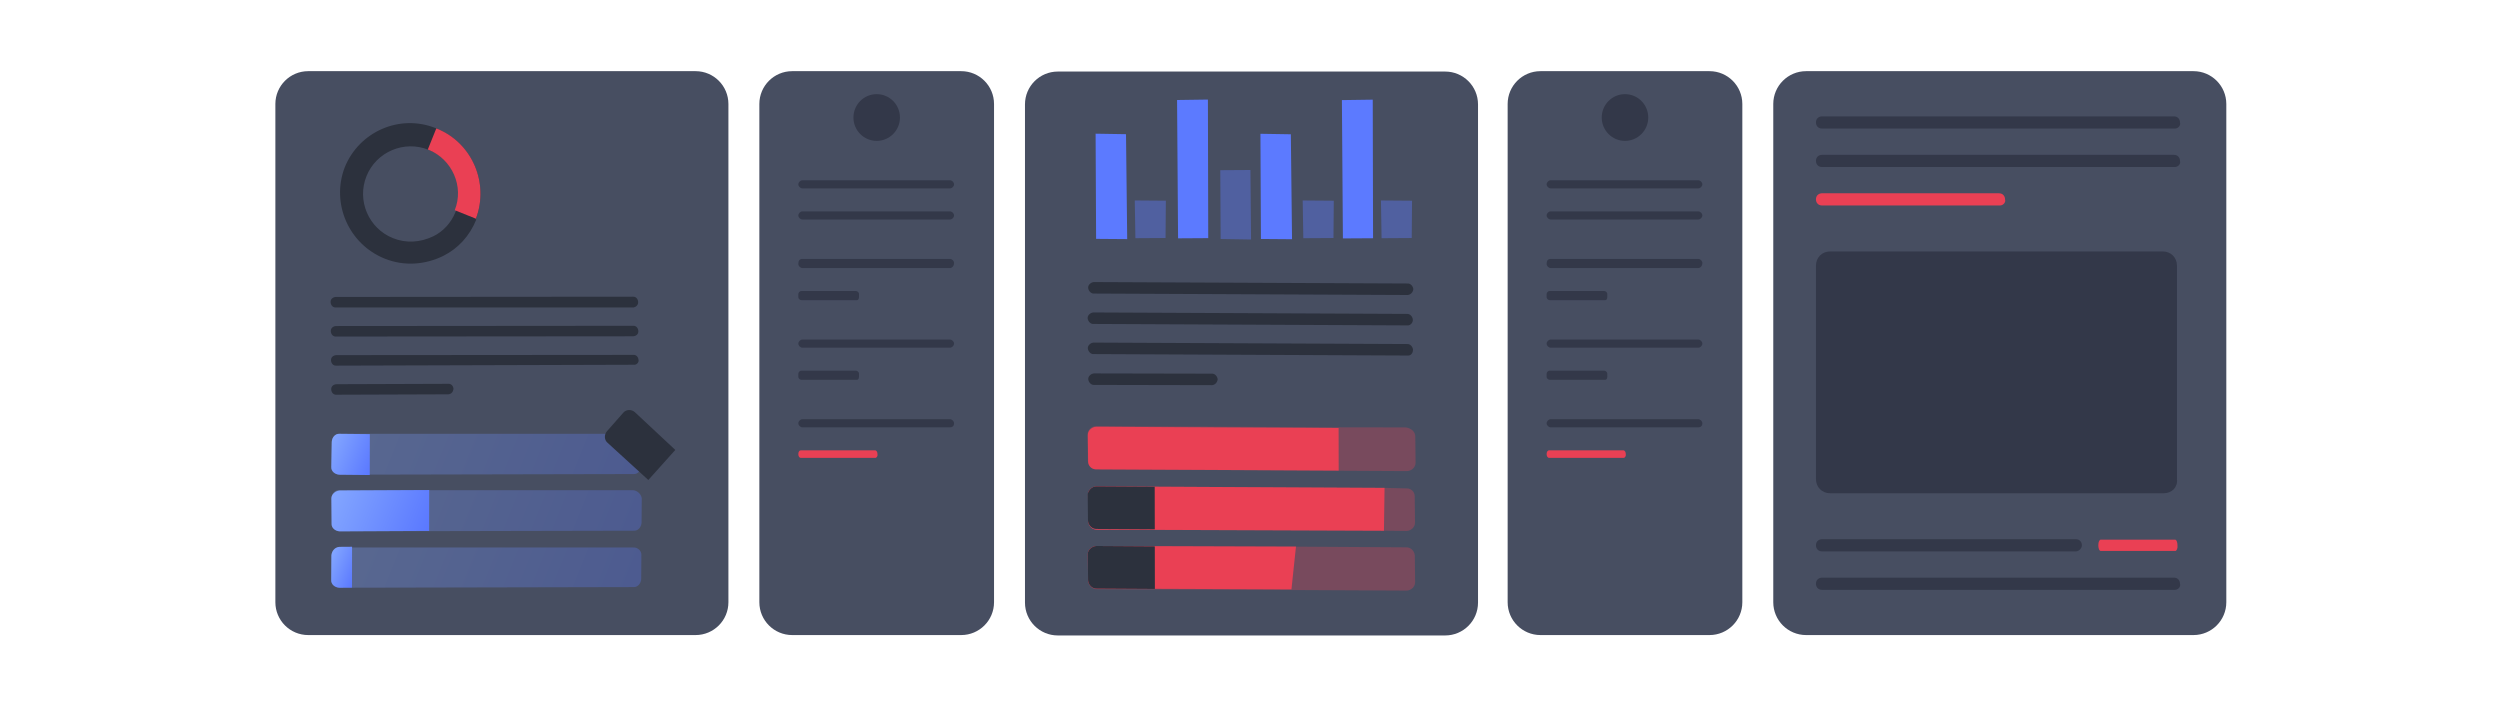
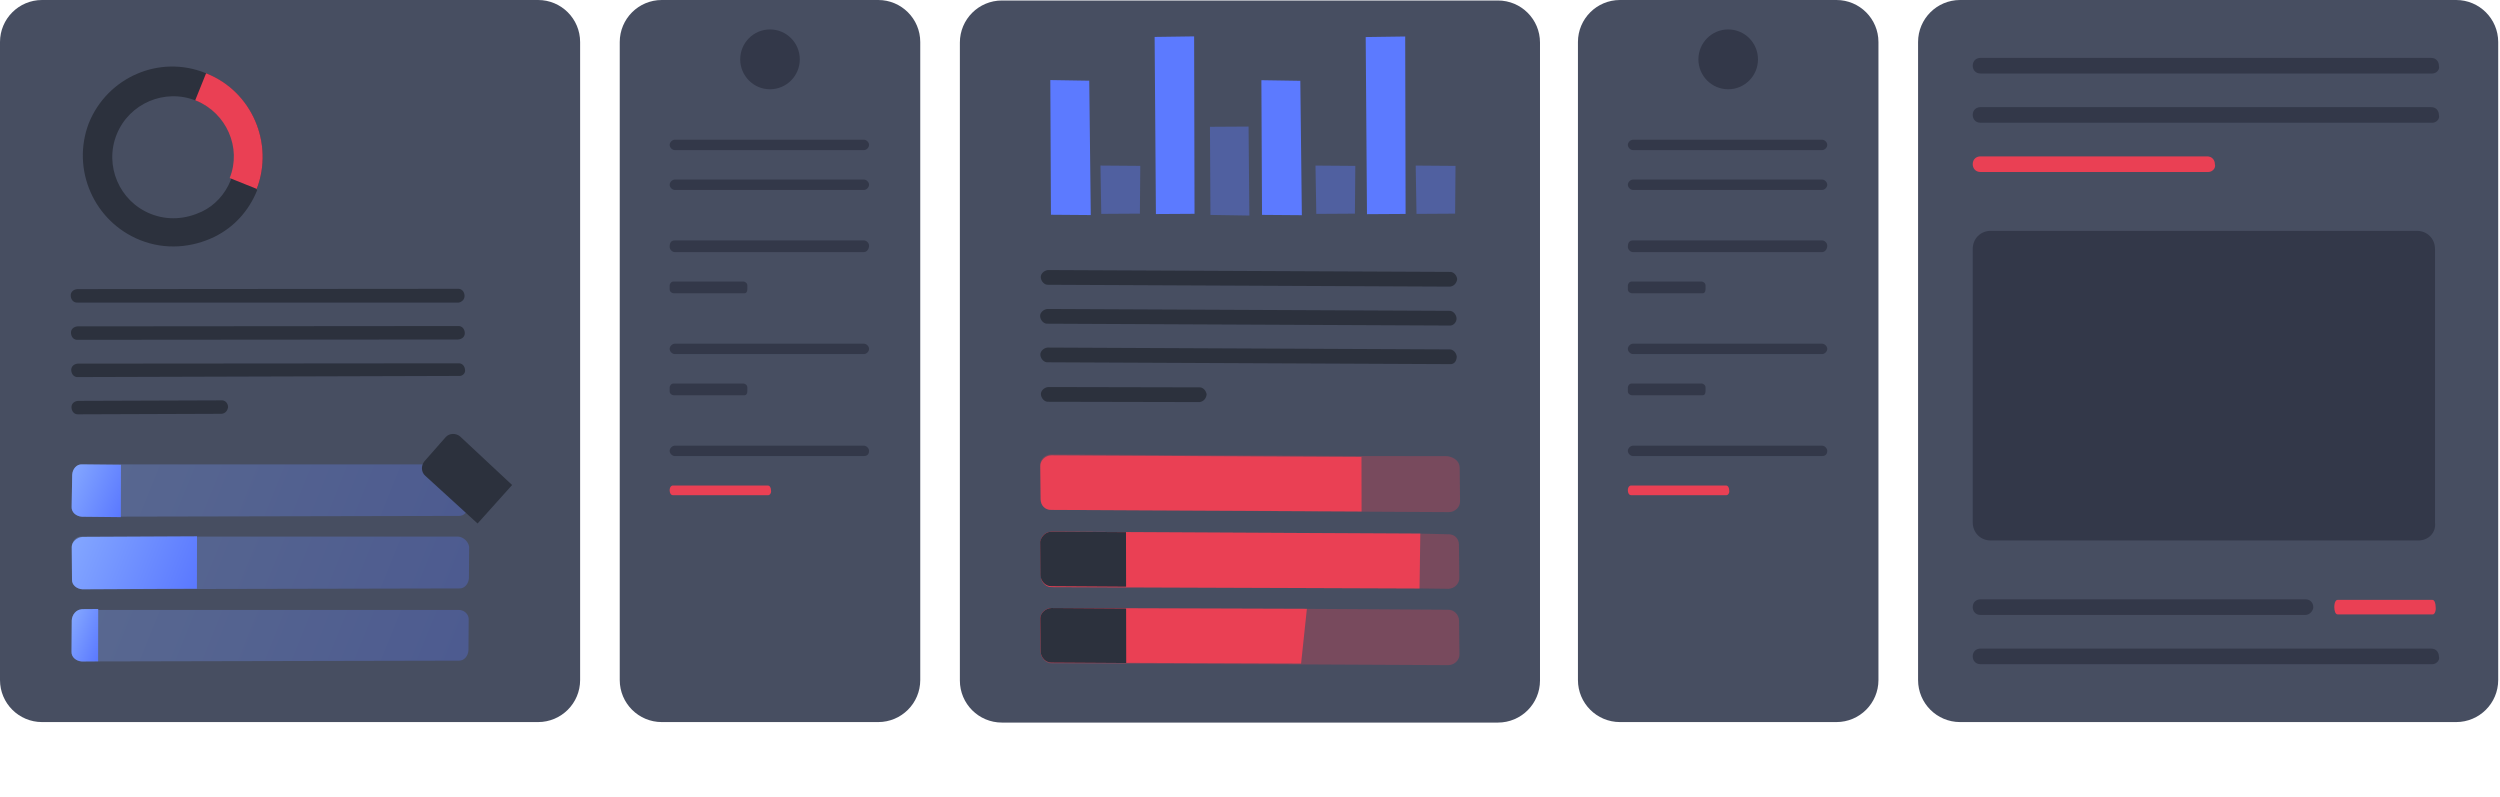
- <svg xmlns="http://www.w3.org/2000/svg" width="808" height="229" viewBox="0 0 808 229" fill="none">
-   <path d="M224.813 23H99.61C93.75 23 89 27.75 89 33.61V194.642C89 200.502 93.75 205.252 99.61 205.252H224.813C230.673 205.252 235.423 200.502 235.423 194.642V33.61C235.423 27.75 230.673 23 224.813 23Z" fill="#474E61" />
-   <path d="M204.795 99.373L108.59 99.37C107.596 99.451 106.934 98.704 106.853 97.709C106.772 96.715 107.519 96.054 108.514 95.973L204.513 95.893C205.506 95.812 206.169 96.559 206.25 97.554C206.33 98.548 205.584 99.209 204.795 99.373Z" fill="#2C313D" />
-   <path d="M204.652 108.69L108.652 108.771C107.658 108.852 106.996 108.105 106.915 107.11C106.835 106.116 107.582 105.454 108.576 105.374L204.575 105.294C205.569 105.213 206.231 105.96 206.312 106.954C206.393 107.948 205.646 108.609 204.652 108.69Z" fill="#2C313D" />
-   <path d="M204.802 117.887L108.72 118.175C107.725 118.256 107.064 117.509 106.983 116.514C106.902 115.52 107.649 114.858 108.644 114.778L204.643 114.698C205.637 114.617 206.299 115.364 206.379 116.358C206.543 117.145 205.713 118.013 204.802 117.887Z" fill="#2C313D" />
-   <path d="M144.914 127.444L108.784 127.573C107.79 127.654 107.128 126.907 107.048 125.913C106.967 124.918 107.714 124.257 108.708 124.176L144.837 124.048C145.832 123.968 146.493 124.715 146.574 125.709C146.448 126.62 145.908 127.365 144.914 127.444Z" fill="#2C313D" />
-   <path opacity="0.3" d="M207.324 142.702L207.267 150.612C207.181 152.02 206.184 153.302 204.776 153.216L109.688 153.423C108.28 153.336 106.997 152.34 107.083 150.932L107.223 142.814C107.308 141.406 108.305 140.124 109.713 140.21L204.718 140.21C206.126 140.296 207.119 141.416 207.324 142.702Z" fill="url(#paint0_linear_34_4848)" />
-   <path opacity="0.3" d="M207.413 161.007L207.357 168.918C207.272 170.326 206.275 171.608 204.867 171.522L109.778 171.729C108.37 171.643 107.087 170.646 107.173 169.238L107.106 161.037C107.191 159.628 108.188 158.347 109.596 158.433L204.6 158.433C206.009 158.519 207.208 159.723 207.413 161.007Z" fill="url(#paint1_linear_34_4848)" />
-   <path opacity="0.3" d="M207.296 179.234L207.24 187.144C207.155 188.553 206.158 189.834 204.749 189.748L109.662 189.956C108.254 189.869 106.971 188.873 107.056 187.465L107.113 179.553C107.198 178.146 108.195 176.863 109.604 176.949L204.608 176.949C206.099 176.829 207.299 178.032 207.296 179.234Z" fill="url(#paint2_linear_34_4848)" />
-   <path d="M119.532 140.313L119.507 153.526L109.688 153.421C108.279 153.335 106.997 152.338 107.082 150.931L107.222 142.813C107.307 141.405 108.304 140.124 109.712 140.209L119.532 140.313Z" fill="url(#paint3_linear_34_4848)" />
-   <path d="M109.804 158.519L138.724 158.375L138.699 171.588L109.779 171.733C108.37 171.647 107.088 170.65 107.173 169.241L107.106 161.04C107.108 159.839 108.312 158.641 109.804 158.519Z" fill="url(#paint4_linear_34_4848)" />
-   <path d="M109.686 176.741L113.787 176.709L113.762 189.922L109.661 189.954C108.252 189.868 106.97 188.871 107.055 187.463L107.111 179.552C107.197 178.144 108.194 176.862 109.686 176.741Z" fill="url(#paint5_linear_34_4848)" />
-   <path d="M153.804 70.682C158.176 59.219 152.607 46.16 141.015 41.495L140.808 41.412C129.216 36.748 116.071 42.518 111.409 54.105C106.953 65.775 112.729 78.918 124.322 83.582C130.739 86.164 137.494 85.516 143.175 82.754C147.986 80.362 151.763 76.352 153.928 70.973C153.721 70.889 153.721 70.889 153.804 70.682ZM126.986 76.961C119.12 73.796 115.283 64.8 118.447 56.937C121.61 49.074 130.608 45.242 138.475 48.407L138.682 48.49C146.548 51.655 150.26 60.361 147.387 68.1C147.304 68.307 147.304 68.307 147.221 68.514C145.805 72.032 143.231 74.843 139.955 76.409C135.808 78.347 131.333 78.71 126.986 76.961Z" fill="#2C313D" />
-   <path d="M153.805 70.681L146.974 67.932C150.054 60.277 146.135 51.487 138.475 48.406L138.268 48.322L141.016 41.494L141.223 41.577C152.608 46.158 158.177 59.218 153.805 70.681Z" fill="#EA4054" />
-   <path d="M218.258 145.419L209.539 155.134L196.344 143.093C195.269 142.18 195.231 140.482 196.145 139.407L201.459 133.371C202.373 132.296 204.071 132.258 205.147 133.172L218.258 145.419Z" fill="#2C313D" />
-   <path d="M310.662 23H256.033C250.174 23 245.423 27.75 245.423 33.61V194.642C245.423 200.502 250.174 205.252 256.033 205.252H310.662C316.522 205.252 321.272 200.502 321.272 194.642V33.61C321.272 27.75 316.522 23 310.662 23Z" fill="#474E61" />
-   <path d="M283.348 45.533C287.499 45.533 290.866 42.152 290.866 37.98C290.866 33.809 287.499 30.428 283.348 30.428C279.196 30.428 275.831 33.809 275.831 37.98C275.831 42.152 279.196 45.533 283.348 45.533Z" fill="#333849" />
-   <path d="M307.045 60.891H259.327C258.673 60.891 258.019 60.234 258.019 59.577C258.019 58.92 258.673 58.264 259.327 58.264H307.045C307.699 58.264 308.352 58.92 308.352 59.577C308.352 60.234 307.699 60.891 307.045 60.891Z" fill="#333849" />
-   <path d="M307.045 70.945H259.327C258.673 70.945 258.019 70.289 258.019 69.632C258.019 68.975 258.673 68.318 259.327 68.318H307.045C307.699 68.318 308.352 68.975 308.352 69.632C308.352 70.289 307.699 70.945 307.045 70.945Z" fill="#333849" />
-   <path d="M307.045 86.633H259.327C258.673 86.633 258.019 85.976 258.019 85.32C258.019 84.335 258.346 83.678 259.327 83.678H307.045C307.699 83.678 308.352 84.335 308.352 84.991C308.352 85.976 307.699 86.633 307.045 86.633Z" fill="#333849" />
-   <path d="M276.976 97.014H258.999C258.673 97.014 258.019 96.686 258.019 96.029V95.044C258.019 94.715 258.346 94.059 258.999 94.059H276.649C276.976 94.059 277.629 94.387 277.629 95.044V96.029C277.629 96.686 277.303 97.014 276.976 97.014Z" fill="#333849" />
-   <path d="M307.045 112.373H259.327C258.673 112.373 258.019 111.716 258.019 111.06C258.019 110.403 258.673 109.746 259.327 109.746H307.045C307.699 109.746 308.352 110.403 308.352 111.06C308.352 111.716 307.699 112.373 307.045 112.373Z" fill="#333849" />
-   <path d="M276.976 122.757H258.999C258.673 122.757 258.019 122.428 258.019 121.771V120.786C258.019 120.458 258.346 119.801 258.999 119.801H276.649C276.976 119.801 277.629 120.13 277.629 120.786V121.771C277.629 122.428 277.303 122.757 276.976 122.757Z" fill="#333849" />
-   <path d="M307.045 138.115H259.327C258.673 138.115 258.019 137.459 258.019 136.802C258.019 136.145 258.673 135.488 259.327 135.488H307.045C307.699 135.488 308.352 136.145 308.352 136.802C308.352 137.786 307.699 138.115 307.045 138.115Z" fill="#333849" />
-   <path d="M282.918 147.982H258.84C258.293 147.982 258.019 147.372 258.019 146.762C258.019 145.949 258.43 145.543 258.84 145.543H282.782C283.329 145.543 283.602 146.153 283.602 146.762C283.739 147.372 283.329 147.982 282.918 147.982Z" fill="#EA4054" />
-   <path d="M467.086 23.126H341.882C336.023 23.126 331.272 27.876 331.272 33.736V194.768C331.272 200.628 336.023 205.378 341.882 205.378H467.086C472.945 205.378 477.696 200.628 477.696 194.768V33.736C477.696 27.876 472.945 23.126 467.086 23.126Z" fill="#474E61" />
-   <path opacity="0.4" d="M404.342 77.406L394.514 77.246L394.391 55.004L404.14 54.943L404.342 77.406Z" fill="#5C7AFF" />
-   <path d="M417.585 77.314L407.535 77.235L407.372 43.239L417.2 43.399L417.585 77.314Z" fill="#5C7AFF" />
-   <path d="M364.311 77.282L354.261 77.203L354.098 43.208L363.927 43.368L364.311 77.282Z" fill="#5C7AFF" />
-   <path d="M443.773 76.996L434.026 77.057L433.702 32.353L443.671 32.211L443.773 76.996Z" fill="#5C7AFF" />
-   <path d="M390.5 76.965L380.752 77.026L380.428 32.322L390.398 32.18L390.5 76.965Z" fill="#5C7AFF" />
-   <path opacity="0.4" d="M456.273 76.927L446.525 76.988L446.322 64.792L456.372 64.871L456.273 76.927Z" fill="#5C7AFF" />
-   <path opacity="0.4" d="M430.98 76.927L421.232 76.988L421.029 64.792L431.079 64.871L430.98 76.927Z" fill="#5C7AFF" />
-   <path opacity="0.4" d="M376.707 76.921L366.958 76.982L366.756 64.787L376.806 64.866L376.707 76.921Z" fill="#5C7AFF" />
-   <path d="M454.987 95.345L353.608 94.877C352.642 94.98 351.797 94.037 351.695 93.073C351.592 92.109 352.535 91.263 353.5 91.16L454.88 91.628C455.846 91.525 456.69 92.468 456.793 93.432C456.674 94.477 455.953 95.242 454.987 95.345Z" fill="#2C313D" />
-   <path d="M454.824 105.169L353.442 104.701C352.478 104.803 351.632 103.861 351.529 102.897C351.428 101.932 352.371 101.086 353.335 100.984L454.715 101.453C455.68 101.349 456.526 102.291 456.628 103.256C456.731 104.22 455.868 105.287 454.824 105.169Z" fill="#2C313D" />
-   <path d="M454.882 114.909L353.501 114.441C352.537 114.543 351.691 113.601 351.588 112.637C351.487 111.672 352.43 110.827 353.394 110.724L454.774 111.192C455.739 111.09 456.585 112.032 456.687 112.997C456.65 114.262 455.927 115.027 454.882 114.909Z" fill="#2C313D" />
-   <path d="M391.749 124.486L353.642 124.406C352.678 124.508 351.831 123.566 351.729 122.602C351.627 121.637 352.571 120.791 353.534 120.689L391.642 120.769C392.607 120.666 393.452 121.609 393.555 122.573C393.436 123.619 392.715 124.384 391.749 124.486Z" fill="#2C313D" />
-   <path opacity="0.3" d="M457.421 141.023L457.518 149.501C457.56 150.989 456.255 152.217 454.769 152.26L433.182 152.145L354.353 151.69C352.866 151.733 351.638 150.43 351.595 148.943L351.498 140.464C351.456 138.977 352.759 137.749 354.248 137.706L432.554 138.102L454.361 138.137C456.231 138.453 457.378 139.536 457.421 141.023Z" fill="#EA4054" />
-   <path opacity="0.3" d="M457.239 160.375L457.335 168.853C457.378 170.34 456.073 171.568 454.587 171.613L447.291 171.526L354.473 171.182C352.986 171.225 351.756 169.921 351.714 168.435L351.619 159.956C351.575 158.47 352.88 157.242 354.366 157.197L447.486 157.684L454.562 157.849C456.049 157.806 457.197 158.889 457.239 160.375Z" fill="#EA4054" />
-   <path opacity="0.3" d="M457.271 179.645L457.367 188.124C457.41 189.609 456.106 190.838 454.618 190.882L417.476 190.699L354.505 190.451C353.018 190.494 351.79 189.191 351.746 187.704L351.65 179.225C351.606 177.739 352.911 176.511 354.398 176.467L418.856 176.672L454.513 176.898C456 176.855 457.228 178.158 457.271 179.645Z" fill="#EA4054" />
-   <path d="M354.398 176.465L418.856 176.671L417.395 190.476L354.424 190.228C352.937 190.271 351.709 188.968 351.665 187.482L351.569 179.003C351.606 177.738 352.911 176.509 354.398 176.465Z" fill="#EA4054" />
-   <path d="M351.678 149.169L351.581 140.691C351.539 139.203 352.842 137.975 354.331 137.932L432.637 138.329L432.661 152.091L354.355 151.695C352.868 151.738 351.72 150.655 351.678 149.169Z" fill="#EA4054" />
-   <path d="M447.486 157.684L447.291 171.526L354.473 171.182C352.986 171.225 351.756 169.921 351.714 168.435L351.619 159.956C351.575 158.47 352.88 157.242 354.366 157.197L447.486 157.684Z" fill="#EA4054" />
-   <path d="M354.366 157.196L373.2 157.316L373.226 171.08L354.392 170.959C352.905 171.002 351.676 169.7 351.633 168.213L351.538 159.733C351.797 158.387 352.879 157.239 354.366 157.196Z" fill="#2C313D" />
-   <path d="M354.398 176.465L373.232 176.587L373.257 190.349L354.424 190.228C352.937 190.271 351.709 188.968 351.665 187.482L351.569 179.003C351.606 177.738 352.911 176.509 354.398 176.465Z" fill="#2C313D" />
-   <path d="M552.512 23H497.882C492.023 23 487.272 27.75 487.272 33.61V194.642C487.272 200.502 492.023 205.252 497.882 205.252H552.512C558.371 205.252 563.122 200.502 563.122 194.642V33.61C563.122 27.75 558.371 23 552.512 23Z" fill="#474E61" />
-   <path d="M525.197 45.533C529.348 45.533 532.715 42.152 532.715 37.98C532.715 33.809 529.348 30.428 525.197 30.428C521.045 30.428 517.68 33.809 517.68 37.98C517.68 42.152 521.045 45.533 525.197 45.533Z" fill="#333849" />
-   <path d="M548.894 60.891H501.176C500.522 60.891 499.868 60.234 499.868 59.577C499.868 58.92 500.522 58.264 501.176 58.264H548.894C549.548 58.264 550.202 58.92 550.202 59.577C550.202 60.234 549.548 60.891 548.894 60.891Z" fill="#333849" />
-   <path d="M548.894 70.945H501.176C500.522 70.945 499.868 70.289 499.868 69.632C499.868 68.975 500.522 68.318 501.176 68.318H548.894C549.548 68.318 550.202 68.975 550.202 69.632C550.202 70.289 549.548 70.945 548.894 70.945Z" fill="#333849" />
-   <path d="M548.894 86.633H501.176C500.522 86.633 499.868 85.976 499.868 85.32C499.868 84.335 500.195 83.678 501.176 83.678H548.894C549.548 83.678 550.202 84.335 550.202 84.991C550.202 85.976 549.548 86.633 548.894 86.633Z" fill="#333849" />
-   <path d="M518.825 97.014H500.848C500.522 97.014 499.868 96.686 499.868 96.029V95.044C499.868 94.715 500.195 94.059 500.848 94.059H518.498C518.825 94.059 519.478 94.387 519.478 95.044V96.029C519.478 96.686 519.152 97.014 518.825 97.014Z" fill="#333849" />
-   <path d="M548.894 112.373H501.176C500.522 112.373 499.868 111.716 499.868 111.06C499.868 110.403 500.522 109.746 501.176 109.746H548.894C549.548 109.746 550.202 110.403 550.202 111.06C550.202 111.716 549.548 112.373 548.894 112.373Z" fill="#333849" />
-   <path d="M518.825 122.757H500.848C500.522 122.757 499.868 122.428 499.868 121.771V120.786C499.868 120.458 500.195 119.801 500.848 119.801H518.498C518.825 119.801 519.478 120.13 519.478 120.786V121.771C519.478 122.428 519.152 122.757 518.825 122.757Z" fill="#333849" />
-   <path d="M548.894 138.115H501.176C500.522 138.115 499.868 137.459 499.868 136.802C499.868 136.145 500.522 135.488 501.176 135.488H548.894C549.548 135.488 550.202 136.145 550.202 136.802C550.202 137.786 549.548 138.115 548.894 138.115Z" fill="#333849" />
-   <path d="M524.767 147.982H500.689C500.142 147.982 499.868 147.372 499.868 146.762C499.868 145.949 500.279 145.543 500.689 145.543H524.631C525.178 145.543 525.451 146.153 525.451 146.762C525.588 147.372 525.178 147.982 524.767 147.982Z" fill="#EA4054" />
-   <path d="M708.934 23H583.731C577.871 23 573.121 27.75 573.121 33.61V194.642C573.121 200.502 577.871 205.252 583.731 205.252H708.934C714.794 205.252 719.544 200.502 719.544 194.642V33.61C719.544 27.75 714.794 23 708.934 23Z" fill="#474E61" />
-   <path d="M702.941 41.552H588.875C587.568 41.552 586.914 40.567 586.914 39.582C586.914 38.268 587.895 37.611 588.875 37.611H702.614C703.923 37.611 704.576 38.596 704.576 39.582C704.903 40.567 703.923 41.552 702.941 41.552Z" fill="#333849" />
-   <path d="M702.941 53.98H588.875C587.568 53.98 586.914 52.995 586.914 52.009C586.914 50.696 587.895 50.039 588.875 50.039H702.614C703.923 50.039 704.576 51.024 704.576 52.009C704.903 52.995 703.923 53.98 702.941 53.98Z" fill="#333849" />
-   <path d="M646.399 66.409H588.875C587.568 66.409 586.914 65.424 586.914 64.439C586.914 63.126 587.895 62.469 588.875 62.469H646.072C647.379 62.469 648.033 63.454 648.033 64.439C648.359 65.424 647.379 66.409 646.399 66.409Z" fill="#EA4054" />
-   <path d="M699.346 159.418H591.489C588.875 159.418 586.914 157.448 586.914 154.821V85.861C586.914 83.234 588.875 81.264 591.489 81.264H699.02C701.634 81.264 703.596 83.234 703.596 85.861V154.821C703.923 157.448 701.961 159.418 699.346 159.418Z" fill="#333849" />
-   <path d="M670.912 178.21H588.875C587.568 178.21 586.914 177.225 586.914 176.24C586.914 174.926 587.895 174.27 588.875 174.27H670.912C672.219 174.27 672.873 175.255 672.873 176.24C672.873 177.225 671.892 178.21 670.912 178.21Z" fill="#333849" />
-   <path d="M703.075 178.068H678.998C678.45 178.068 678.177 177.154 678.177 176.239C678.177 175.02 678.587 174.41 678.998 174.41H702.938C703.486 174.41 703.759 175.325 703.759 176.239C703.896 177.154 703.486 178.068 703.075 178.068Z" fill="#EA4054" />
-   <path d="M702.941 190.64H588.875C587.568 190.64 586.914 189.655 586.914 188.669C586.914 187.356 587.895 186.699 588.875 186.699H702.614C703.923 186.699 704.576 187.685 704.576 188.669C704.903 189.655 703.923 190.64 702.941 190.64Z" fill="#333849" />
+ <svg xmlns="http://www.w3.org/2000/svg" width="631" height="201" viewBox="0 0 631 201" fill="none">
+   <path d="M135.813 0H10.61C4.75 0 0 4.75 0 10.61V171.642C0 177.502 4.75 182.252 10.61 182.252H135.813C141.673 182.252 146.423 177.502 146.423 171.642V10.61C146.423 4.75 141.673 0 135.813 0Z" fill="#474E61" />
+   <path d="M115.795 76.373L19.59 76.37C18.596 76.451 17.934 75.704 17.853 74.709C17.772 73.715 18.519 73.054 19.514 72.973L115.513 72.893C116.506 72.812 117.169 73.559 117.25 74.554C117.33 75.548 116.584 76.209 115.795 76.373Z" fill="#2C313D" />
+   <path d="M115.652 85.69L19.652 85.771C18.658 85.852 17.997 85.105 17.916 84.11C17.835 83.116 18.582 82.454 19.576 82.374L115.575 82.294C116.569 82.213 117.231 82.96 117.312 83.954C117.393 84.948 116.646 85.609 115.652 85.69Z" fill="#2C313D" />
+   <path d="M115.802 94.887L19.72 95.175C18.725 95.256 18.064 94.508 17.983 93.514C17.902 92.52 18.649 91.859 19.644 91.778L115.643 91.698C116.637 91.617 117.299 92.364 117.379 93.358C117.543 94.145 116.713 95.013 115.802 94.887Z" fill="#2C313D" />
+   <path d="M55.914 104.444L19.785 104.573C18.79 104.654 18.128 103.907 18.047 102.913C17.967 101.918 18.714 101.257 19.708 101.176L55.837 101.048C56.832 100.968 57.493 101.715 57.574 102.709C57.448 103.62 56.908 104.365 55.914 104.444Z" fill="#2C313D" />
+   <path opacity="0.3" d="M118.324 119.702L118.267 127.612C118.181 129.02 117.184 130.302 115.776 130.216L20.688 130.423C19.28 130.336 17.997 129.34 18.083 127.932L18.223 119.814C18.308 118.406 19.305 117.124 20.713 117.21L115.718 117.21C117.126 117.296 118.119 118.416 118.324 119.702Z" fill="url(#paint0_linear_213_851)" />
+   <path opacity="0.3" d="M118.413 138.007L118.357 145.918C118.272 147.326 117.275 148.608 115.867 148.522L20.778 148.729C19.37 148.643 18.087 147.646 18.173 146.238L18.105 138.037C18.191 136.628 19.188 135.347 20.596 135.433L115.6 135.433C117.009 135.519 118.208 136.723 118.413 138.007Z" fill="url(#paint1_linear_213_851)" />
+   <path opacity="0.3" d="M118.296 156.234L118.24 164.144C118.155 165.553 117.158 166.834 115.749 166.748L20.662 166.956C19.253 166.869 17.971 165.873 18.056 164.465L18.113 156.553C18.198 155.146 19.195 153.863 20.604 153.949L115.608 153.949C117.099 153.829 118.299 155.032 118.296 156.234Z" fill="url(#paint2_linear_213_851)" />
+   <path d="M30.532 117.313L30.507 130.526L20.688 130.421C19.279 130.335 17.997 129.338 18.082 127.931L18.222 119.813C18.307 118.405 19.304 117.124 20.712 117.209L30.532 117.313Z" fill="url(#paint3_linear_213_851)" />
+   <path d="M20.804 135.519L49.724 135.375L49.699 148.588L20.779 148.733C19.37 148.647 18.088 147.65 18.174 146.241L18.106 138.04C18.108 136.839 19.312 135.641 20.804 135.519Z" fill="url(#paint4_linear_213_851)" />
+   <path d="M20.686 153.741L24.788 153.709L24.762 166.922L20.661 166.954C19.252 166.868 17.97 165.871 18.055 164.463L18.111 156.552C18.197 155.144 19.194 153.862 20.686 153.741Z" fill="url(#paint5_linear_213_851)" />
+   <path d="M64.804 47.682C69.176 36.219 63.607 23.16 52.015 18.495L51.808 18.412C40.216 13.748 27.071 19.518 22.409 31.105C17.953 42.776 23.729 55.918 35.322 60.582C41.739 63.164 48.493 62.516 54.175 59.754C58.986 57.362 62.763 53.352 64.928 47.973C64.721 47.889 64.721 47.889 64.804 47.682ZM37.986 53.961C30.119 50.796 26.283 41.8 29.447 33.937C32.61 26.074 41.608 22.242 49.474 25.407L49.682 25.49C57.548 28.655 61.26 37.361 58.387 45.1C58.304 45.307 58.304 45.307 58.221 45.514C56.805 49.032 54.231 51.843 50.955 53.409C46.808 55.347 42.333 55.71 37.986 53.961Z" fill="#2C313D" />
+   <path d="M64.805 47.681L57.974 44.932C61.054 37.277 57.135 28.487 49.475 25.406L49.268 25.322L52.016 18.494L52.223 18.577C63.608 23.158 69.177 36.218 64.805 47.681Z" fill="#EA4054" />
+   <path d="M129.258 122.419L120.539 132.134L107.344 120.093C106.269 119.18 106.231 117.482 107.145 116.407L112.459 110.371C113.373 109.296 115.071 109.258 116.147 110.172L129.258 122.419Z" fill="#2C313D" />
+   <path d="M221.662 0H167.033C161.173 0 156.423 4.75 156.423 10.61V171.642C156.423 177.502 161.173 182.252 167.033 182.252H221.662C227.522 182.252 232.272 177.502 232.272 171.642V10.61C232.272 4.75 227.522 0 221.662 0Z" fill="#474E61" />
+   <path d="M194.347 22.533C198.499 22.533 201.866 19.152 201.866 14.98C201.866 10.809 198.499 7.428 194.347 7.428C190.196 7.428 186.83 10.809 186.83 14.98C186.83 19.152 190.196 22.533 194.347 22.533Z" fill="#333849" />
+   <path d="M218.045 37.891H170.327C169.672 37.891 169.019 37.234 169.019 36.577C169.019 35.92 169.672 35.264 170.327 35.264H218.045C218.699 35.264 219.352 35.92 219.352 36.577C219.352 37.234 218.699 37.891 218.045 37.891Z" fill="#333849" />
+   <path d="M218.045 47.945H170.327C169.672 47.945 169.019 47.289 169.019 46.632C169.019 45.975 169.672 45.318 170.327 45.318H218.045C218.699 45.318 219.352 45.975 219.352 46.632C219.352 47.289 218.699 47.945 218.045 47.945Z" fill="#333849" />
+   <path d="M218.045 63.633H170.327C169.672 63.633 169.019 62.976 169.019 62.32C169.019 61.334 169.346 60.678 170.327 60.678H218.045C218.699 60.678 219.352 61.334 219.352 61.991C219.352 62.976 218.699 63.633 218.045 63.633Z" fill="#333849" />
+   <path d="M187.976 74.014H169.999C169.672 74.014 169.019 73.686 169.019 73.029V72.044C169.019 71.715 169.346 71.059 169.999 71.059H187.649C187.976 71.059 188.629 71.387 188.629 72.044V73.029C188.629 73.686 188.302 74.014 187.976 74.014Z" fill="#333849" />
+   <path d="M218.045 89.373H170.327C169.672 89.373 169.019 88.716 169.019 88.06C169.019 87.403 169.672 86.746 170.327 86.746H218.045C218.699 86.746 219.352 87.403 219.352 88.06C219.352 88.716 218.699 89.373 218.045 89.373Z" fill="#333849" />
+   <path d="M187.976 99.757H169.999C169.672 99.757 169.019 99.428 169.019 98.771V97.786C169.019 97.457 169.346 96.801 169.999 96.801H187.649C187.976 96.801 188.629 97.13 188.629 97.786V98.771C188.629 99.428 188.302 99.757 187.976 99.757Z" fill="#333849" />
+   <path d="M218.045 115.115H170.327C169.672 115.115 169.019 114.459 169.019 113.802C169.019 113.145 169.672 112.488 170.327 112.488H218.045C218.699 112.488 219.352 113.145 219.352 113.802C219.352 114.786 218.699 115.115 218.045 115.115Z" fill="#333849" />
+   <path d="M193.918 124.982H169.84C169.293 124.982 169.019 124.372 169.019 123.762C169.019 122.949 169.429 122.543 169.84 122.543H193.781C194.329 122.543 194.601 123.153 194.601 123.762C194.738 124.372 194.329 124.982 193.918 124.982Z" fill="#EA4054" />
+   <path d="M378.085 0.126H252.882C247.022 0.126 242.272 4.876 242.272 10.736V171.768C242.272 177.627 247.022 182.378 252.882 182.378H378.085C383.945 182.378 388.695 177.627 388.695 171.768V10.736C388.695 4.876 383.945 0.126 378.085 0.126Z" fill="#474E61" />
+   <path opacity="0.4" d="M315.341 54.406L305.513 54.246L305.391 32.004L315.14 31.943L315.341 54.406Z" fill="#5C7AFF" />
+   <path d="M328.585 54.314L318.535 54.235L318.372 20.239L328.2 20.399L328.585 54.314Z" fill="#5C7AFF" />
+   <path d="M275.311 54.282L265.261 54.203L265.098 20.208L274.926 20.368L275.311 54.282Z" fill="#5C7AFF" />
+   <path d="M354.773 53.996L345.026 54.057L344.702 9.353L354.671 9.211L354.773 53.996Z" fill="#5C7AFF" />
+   <path d="M301.5 53.965L291.752 54.026L291.428 9.322L301.397 9.18L301.5 53.965Z" fill="#5C7AFF" />
+   <path opacity="0.4" d="M367.273 53.927L357.524 53.988L357.322 41.792L367.372 41.871L367.273 53.927Z" fill="#5C7AFF" />
+   <path opacity="0.4" d="M341.98 53.927L332.231 53.988L332.029 41.792L342.079 41.871L341.98 53.927Z" fill="#5C7AFF" />
+   <path opacity="0.4" d="M287.707 53.921L277.958 53.982L277.756 41.786L287.806 41.865L287.707 53.921Z" fill="#5C7AFF" />
+   <path d="M365.987 72.345L264.607 71.877C263.642 71.98 262.797 71.037 262.694 70.073C262.592 69.109 263.535 68.263 264.5 68.16L365.88 68.628C366.845 68.525 367.69 69.468 367.793 70.432C367.674 71.477 366.952 72.242 365.987 72.345Z" fill="#2C313D" />
+   <path d="M365.824 82.169L264.442 81.701C263.478 81.803 262.632 80.861 262.529 79.897C262.428 78.932 263.371 78.086 264.335 77.984L365.715 78.453C366.68 78.349 367.526 79.291 367.628 80.256C367.731 81.22 366.868 82.287 365.824 82.169Z" fill="#2C313D" />
+   <path d="M365.882 91.909L264.501 91.441C263.537 91.543 262.691 90.601 262.588 89.637C262.486 88.672 263.43 87.827 264.394 87.724L365.773 88.192C366.739 88.09 367.585 89.032 367.686 89.997C367.649 91.262 366.927 92.027 365.882 91.909Z" fill="#2C313D" />
+   <path d="M302.749 101.486L264.641 101.406C263.677 101.508 262.831 100.566 262.728 99.602C262.627 98.637 263.57 97.791 264.534 97.689L302.642 97.769C303.607 97.666 304.452 98.609 304.555 99.573C304.436 100.619 303.714 101.384 302.749 101.486Z" fill="#2C313D" />
+   <path opacity="0.3" d="M368.421 118.023L368.518 126.501C368.56 127.989 367.255 129.217 365.768 129.26L344.181 129.145L265.353 128.69C263.866 128.733 262.637 127.43 262.595 125.943L262.498 117.464C262.455 115.977 263.759 114.749 265.247 114.706L343.553 115.102L365.361 115.137C367.231 115.453 368.378 116.536 368.421 118.023Z" fill="#EA4054" />
+   <path opacity="0.3" d="M368.239 137.375L368.335 145.853C368.378 147.34 367.073 148.568 365.586 148.613L358.291 148.526L265.473 148.182C263.986 148.225 262.756 146.921 262.714 145.435L262.619 136.956C262.575 135.47 263.88 134.242 265.366 134.197L358.486 134.684L365.562 134.849C367.049 134.806 368.196 135.889 368.239 137.375Z" fill="#EA4054" />
+   <path opacity="0.3" d="M368.271 156.645L368.367 165.124C368.409 166.609 367.106 167.838 365.618 167.882L328.475 167.699L265.505 167.451C264.018 167.494 262.789 166.191 262.745 164.704L262.65 156.225C262.606 154.739 263.911 153.511 265.398 153.467L329.856 153.672L365.513 153.898C367 153.855 368.228 155.158 368.271 156.645Z" fill="#EA4054" />
+   <path d="M265.398 153.465L329.856 153.671L328.394 167.476L265.423 167.228C263.936 167.271 262.708 165.968 262.664 164.482L262.569 156.003C262.606 154.738 263.911 153.509 265.398 153.465Z" fill="#EA4054" />
+   <path d="M262.678 126.169L262.581 117.691C262.538 116.203 263.842 114.975 265.33 114.932L343.636 115.329L343.661 129.091L265.355 128.695C263.868 128.738 262.72 127.655 262.678 126.169Z" fill="#EA4054" />
+   <path d="M358.486 134.684L358.291 148.526L265.473 148.182C263.986 148.225 262.756 146.921 262.714 145.435L262.619 136.956C262.575 135.47 263.88 134.242 265.366 134.197L358.486 134.684Z" fill="#EA4054" />
+   <path d="M265.366 134.196L284.199 134.316L284.225 148.08L265.392 147.959C263.905 148.002 262.675 146.7 262.633 145.213L262.538 136.733C262.796 135.387 263.879 134.239 265.366 134.196Z" fill="#2C313D" />
+   <path d="M265.398 153.465L284.231 153.587L284.257 167.349L265.423 167.228C263.936 167.271 262.708 165.968 262.664 164.482L262.569 156.003C262.606 154.738 263.911 153.509 265.398 153.465Z" fill="#2C313D" />
+   <path d="M463.511 0H408.882C403.022 0 398.272 4.75 398.272 10.61V171.642C398.272 177.502 403.022 182.252 408.882 182.252H463.511C469.371 182.252 474.121 177.502 474.121 171.642V10.61C474.121 4.75 469.371 0 463.511 0Z" fill="#474E61" />
+   <path d="M436.197 22.533C440.348 22.533 443.715 19.152 443.715 14.98C443.715 10.809 440.348 7.428 436.197 7.428C432.045 7.428 428.679 10.809 428.679 14.98C428.679 19.152 432.045 22.533 436.197 22.533Z" fill="#333849" />
+   <path d="M459.894 37.891H412.176C411.521 37.891 410.868 37.234 410.868 36.577C410.868 35.92 411.521 35.264 412.176 35.264H459.894C460.548 35.264 461.201 35.92 461.201 36.577C461.201 37.234 460.548 37.891 459.894 37.891Z" fill="#333849" />
+   <path d="M459.894 47.945H412.176C411.521 47.945 410.868 47.289 410.868 46.632C410.868 45.975 411.521 45.318 412.176 45.318H459.894C460.548 45.318 461.201 45.975 461.201 46.632C461.201 47.289 460.548 47.945 459.894 47.945Z" fill="#333849" />
+   <path d="M459.894 63.633H412.176C411.521 63.633 410.868 62.976 410.868 62.32C410.868 61.334 411.195 60.678 412.176 60.678H459.894C460.548 60.678 461.201 61.334 461.201 61.991C461.201 62.976 460.548 63.633 459.894 63.633Z" fill="#333849" />
+   <path d="M429.825 74.014H411.848C411.521 74.014 410.868 73.686 410.868 73.029V72.044C410.868 71.715 411.195 71.059 411.848 71.059H429.498C429.825 71.059 430.478 71.387 430.478 72.044V73.029C430.478 73.686 430.151 74.014 429.825 74.014Z" fill="#333849" />
+   <path d="M459.894 89.373H412.176C411.521 89.373 410.868 88.716 410.868 88.06C410.868 87.403 411.521 86.746 412.176 86.746H459.894C460.548 86.746 461.201 87.403 461.201 88.06C461.201 88.716 460.548 89.373 459.894 89.373Z" fill="#333849" />
+   <path d="M429.825 99.757H411.848C411.521 99.757 410.868 99.428 410.868 98.771V97.786C410.868 97.457 411.195 96.801 411.848 96.801H429.498C429.825 96.801 430.478 97.13 430.478 97.786V98.771C430.478 99.428 430.151 99.757 429.825 99.757Z" fill="#333849" />
+   <path d="M459.894 115.115H412.176C411.521 115.115 410.868 114.459 410.868 113.802C410.868 113.145 411.521 112.488 412.176 112.488H459.894C460.548 112.488 461.201 113.145 461.201 113.802C461.201 114.786 460.548 115.115 459.894 115.115Z" fill="#333849" />
+   <path d="M435.767 124.982H411.689C411.142 124.982 410.868 124.372 410.868 123.762C410.868 122.949 411.279 122.543 411.689 122.543H435.63C436.178 122.543 436.451 123.153 436.451 123.762C436.587 124.372 436.178 124.982 435.767 124.982Z" fill="#EA4054" />
+   <path d="M619.935 0H494.731C488.872 0 484.121 4.75 484.121 10.61V171.642C484.121 177.502 488.872 182.252 494.731 182.252H619.935C625.794 182.252 630.545 177.502 630.545 171.642V10.61C630.545 4.75 625.794 0 619.935 0Z" fill="#474E61" />
+   <path d="M613.941 18.552H499.875C498.568 18.552 497.914 17.567 497.914 16.582C497.914 15.268 498.895 14.611 499.875 14.611H613.615C614.923 14.611 615.576 15.597 615.576 16.582C615.903 17.567 614.923 18.552 613.941 18.552Z" fill="#333849" />
+   <path d="M613.941 30.98H499.875C498.568 30.98 497.914 29.994 497.914 29.009C497.914 27.696 498.895 27.039 499.875 27.039H613.615C614.923 27.039 615.576 28.024 615.576 29.009C615.903 29.994 614.923 30.98 613.941 30.98Z" fill="#333849" />
+   <path d="M557.399 43.409H499.875C498.568 43.409 497.914 42.424 497.914 41.439C497.914 40.126 498.895 39.469 499.875 39.469H557.072C558.379 39.469 559.033 40.454 559.033 41.439C559.36 42.424 558.379 43.409 557.399 43.409Z" fill="#EA4054" />
+   <path d="M610.347 136.418H502.49C499.875 136.418 497.914 134.448 497.914 131.821V62.861C497.914 60.234 499.875 58.264 502.49 58.264H610.02C612.634 58.264 614.596 60.234 614.596 62.861V131.821C614.923 134.448 612.961 136.418 610.347 136.418Z" fill="#333849" />
+   <path d="M581.912 155.21H499.875C498.568 155.21 497.914 154.225 497.914 153.24C497.914 151.926 498.895 151.27 499.875 151.27H581.912C583.219 151.27 583.873 152.255 583.873 153.24C583.873 154.225 582.893 155.21 581.912 155.21Z" fill="#333849" />
+   <path d="M614.075 155.068H589.998C589.451 155.068 589.177 154.154 589.177 153.239C589.177 152.02 589.588 151.41 589.998 151.41H613.938C614.486 151.41 614.76 152.325 614.76 153.239C614.896 154.154 614.486 155.068 614.075 155.068Z" fill="#EA4054" />
+   <path d="M613.941 167.64H499.875C498.568 167.64 497.914 166.655 497.914 165.669C497.914 164.356 498.895 163.699 499.875 163.699H613.615C614.923 163.699 615.576 164.685 615.576 165.669C615.903 166.655 614.923 167.64 613.941 167.64Z" fill="#333849" />
  <defs>
-     <linearGradient id="paint0_linear_34_4848" x1="112.542" y1="128.863" x2="201.825" y2="164.786" gradientUnits="userSpaceOnUse">
+     <linearGradient id="paint0_linear_213_851" x1="23.542" y1="105.863" x2="112.825" y2="141.786" gradientUnits="userSpaceOnUse">
      <stop stop-color="#83A6FF" />
      <stop offset="1" stop-color="#5A78FF" />
    </linearGradient>
-     <linearGradient id="paint1_linear_34_4848" x1="112.565" y1="147.138" x2="201.849" y2="183.061" gradientUnits="userSpaceOnUse">
+     <linearGradient id="paint1_linear_213_851" x1="23.565" y1="124.138" x2="112.849" y2="160.061" gradientUnits="userSpaceOnUse">
      <stop stop-color="#83A6FF" />
      <stop offset="1" stop-color="#5A78FF" />
    </linearGradient>
-     <linearGradient id="paint2_linear_34_4848" x1="112.589" y1="165.415" x2="201.873" y2="201.339" gradientUnits="userSpaceOnUse">
+     <linearGradient id="paint2_linear_213_851" x1="23.589" y1="142.415" x2="112.873" y2="178.339" gradientUnits="userSpaceOnUse">
      <stop stop-color="#83A6FF" />
      <stop offset="1" stop-color="#5A78FF" />
    </linearGradient>
-     <linearGradient id="paint3_linear_34_4848" x1="106.551" y1="143.749" x2="121.116" y2="149.61" gradientUnits="userSpaceOnUse">
+     <linearGradient id="paint3_linear_213_851" x1="17.551" y1="120.749" x2="32.116" y2="126.61" gradientUnits="userSpaceOnUse">
      <stop stop-color="#83A6FF" />
      <stop offset="1" stop-color="#5A78FF" />
    </linearGradient>
-     <linearGradient id="paint4_linear_34_4848" x1="107.931" y1="158.659" x2="138.744" y2="171.056" gradientUnits="userSpaceOnUse">
+     <linearGradient id="paint4_linear_213_851" x1="18.931" y1="135.659" x2="49.744" y2="148.056" gradientUnits="userSpaceOnUse">
      <stop stop-color="#83A6FF" />
      <stop offset="1" stop-color="#5A78FF" />
    </linearGradient>
-     <linearGradient id="paint5_linear_34_4848" x1="106.194" y1="181.303" x2="115.732" y2="185.141" gradientUnits="userSpaceOnUse">
+     <linearGradient id="paint5_linear_213_851" x1="17.194" y1="158.303" x2="26.732" y2="162.141" gradientUnits="userSpaceOnUse">
      <stop stop-color="#83A6FF" />
      <stop offset="1" stop-color="#5A78FF" />
    </linearGradient>
  </defs>
</svg>
